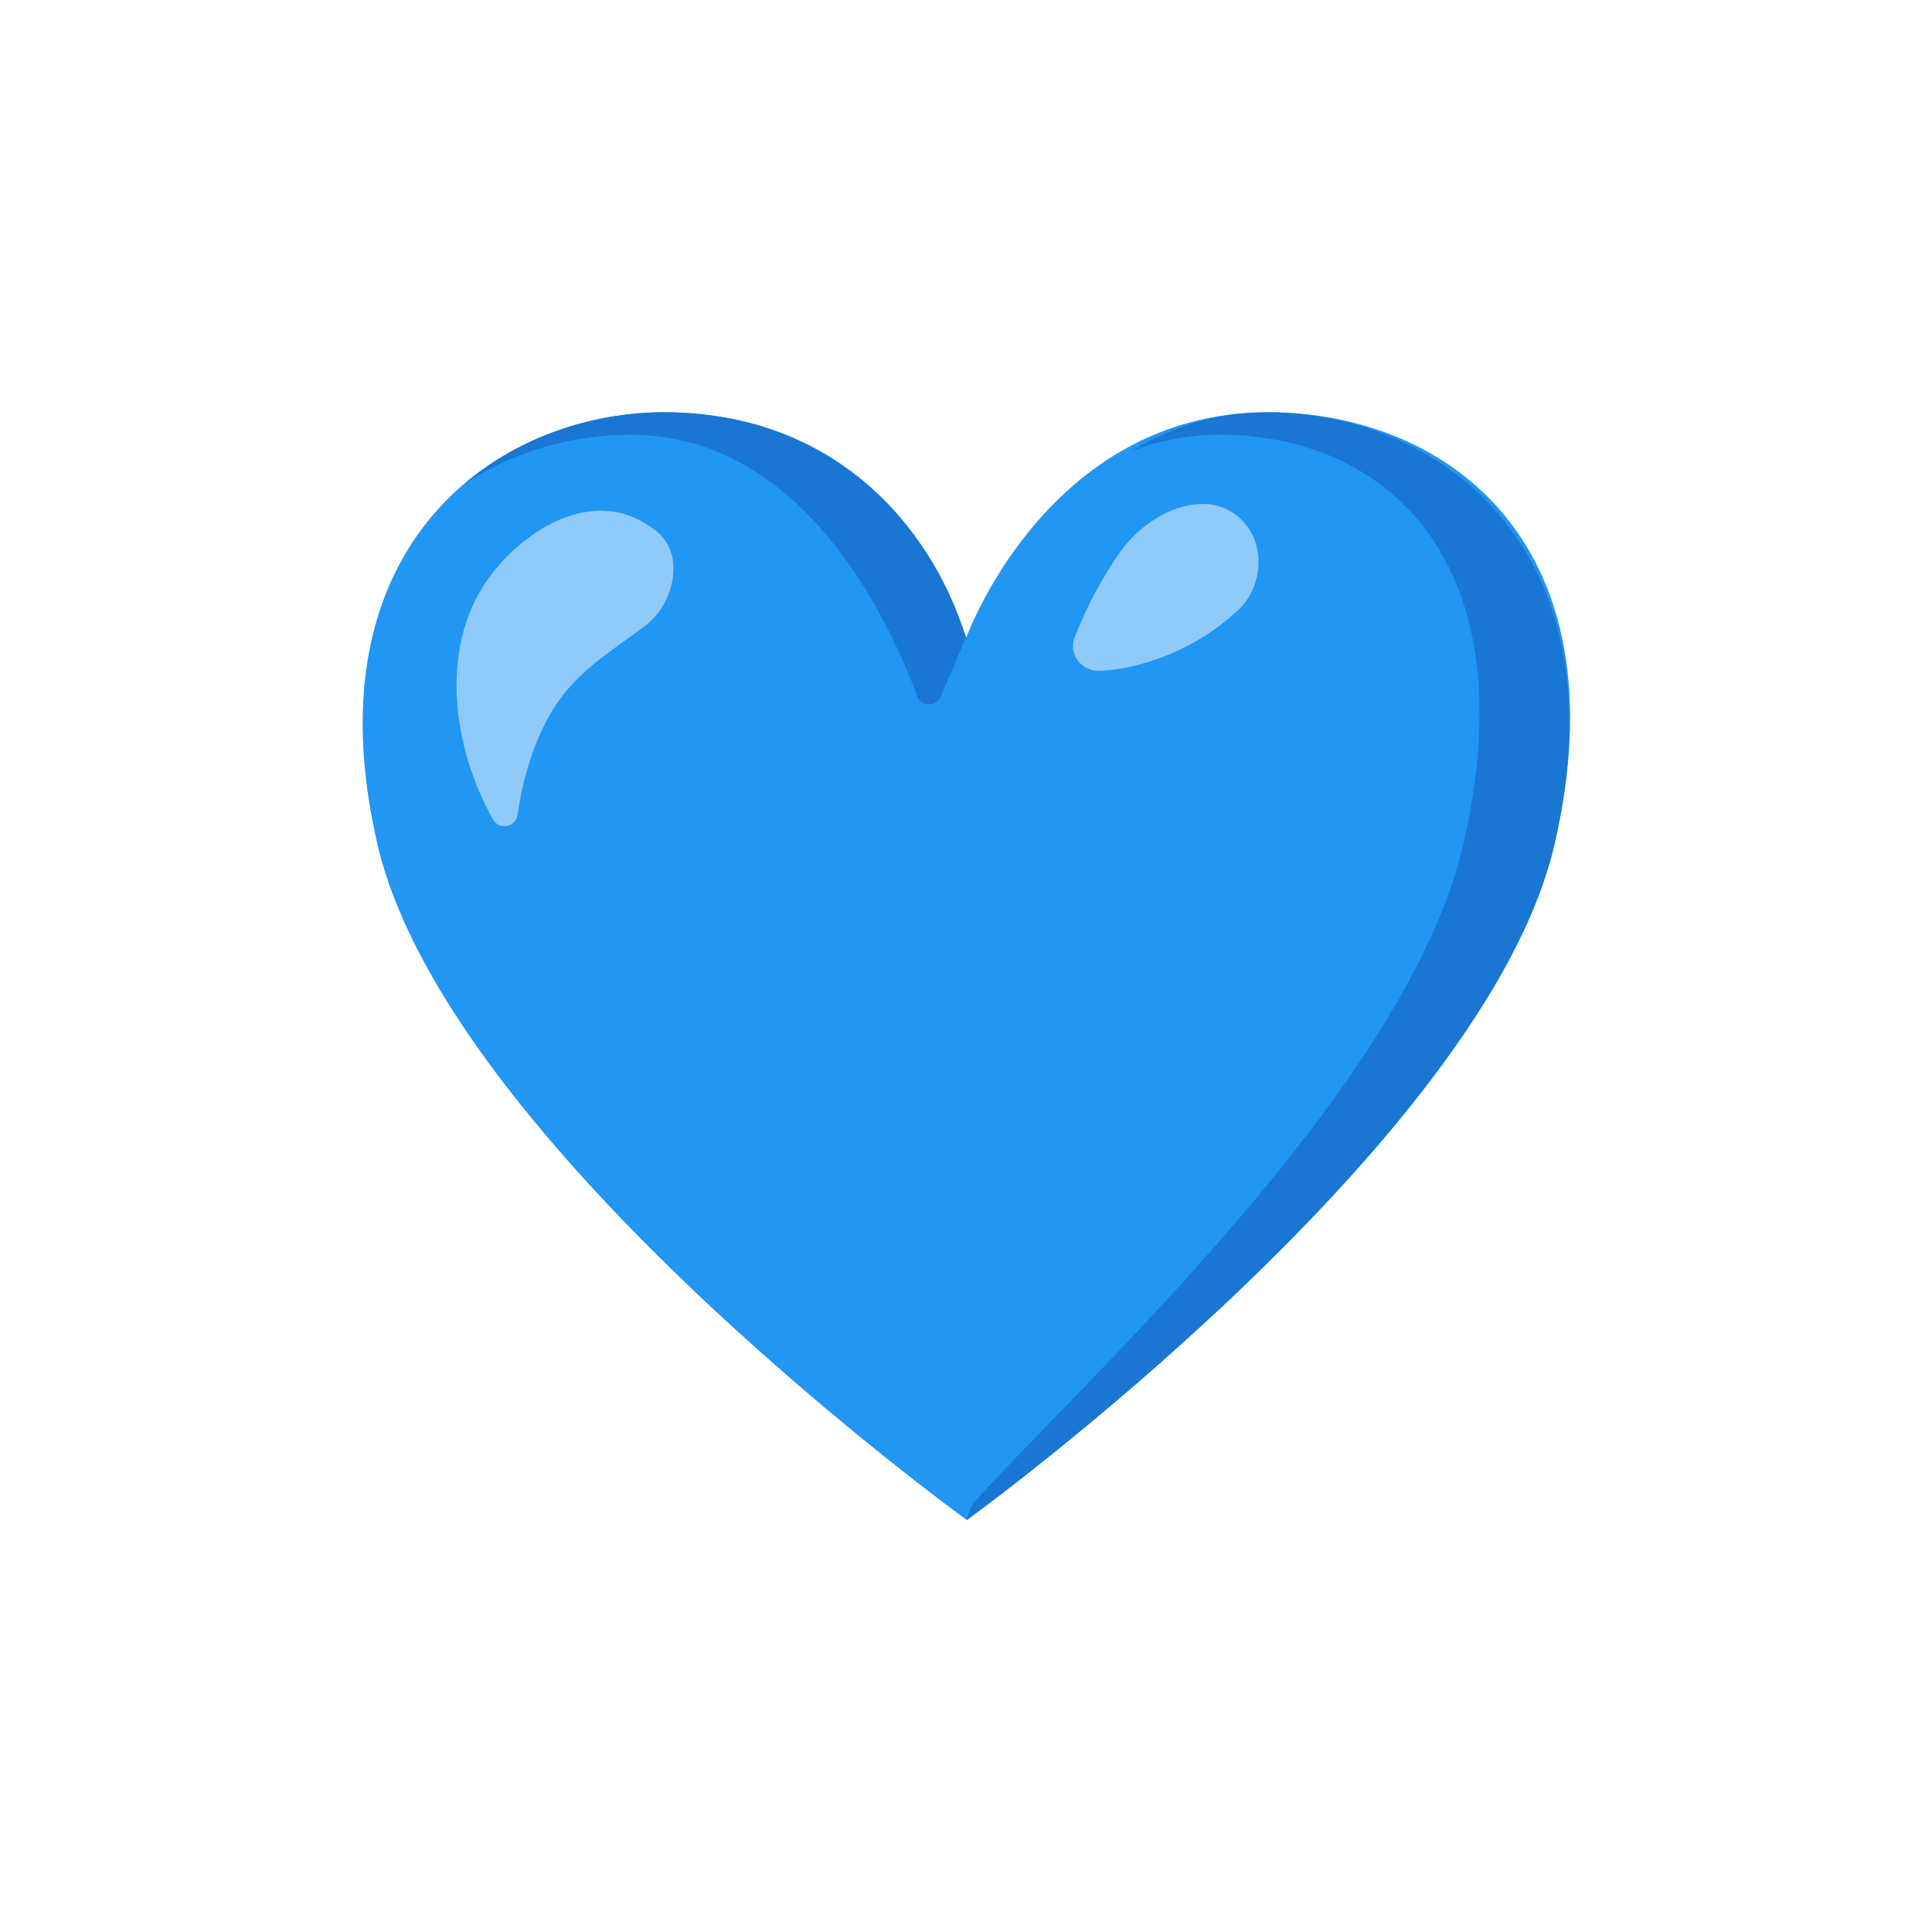
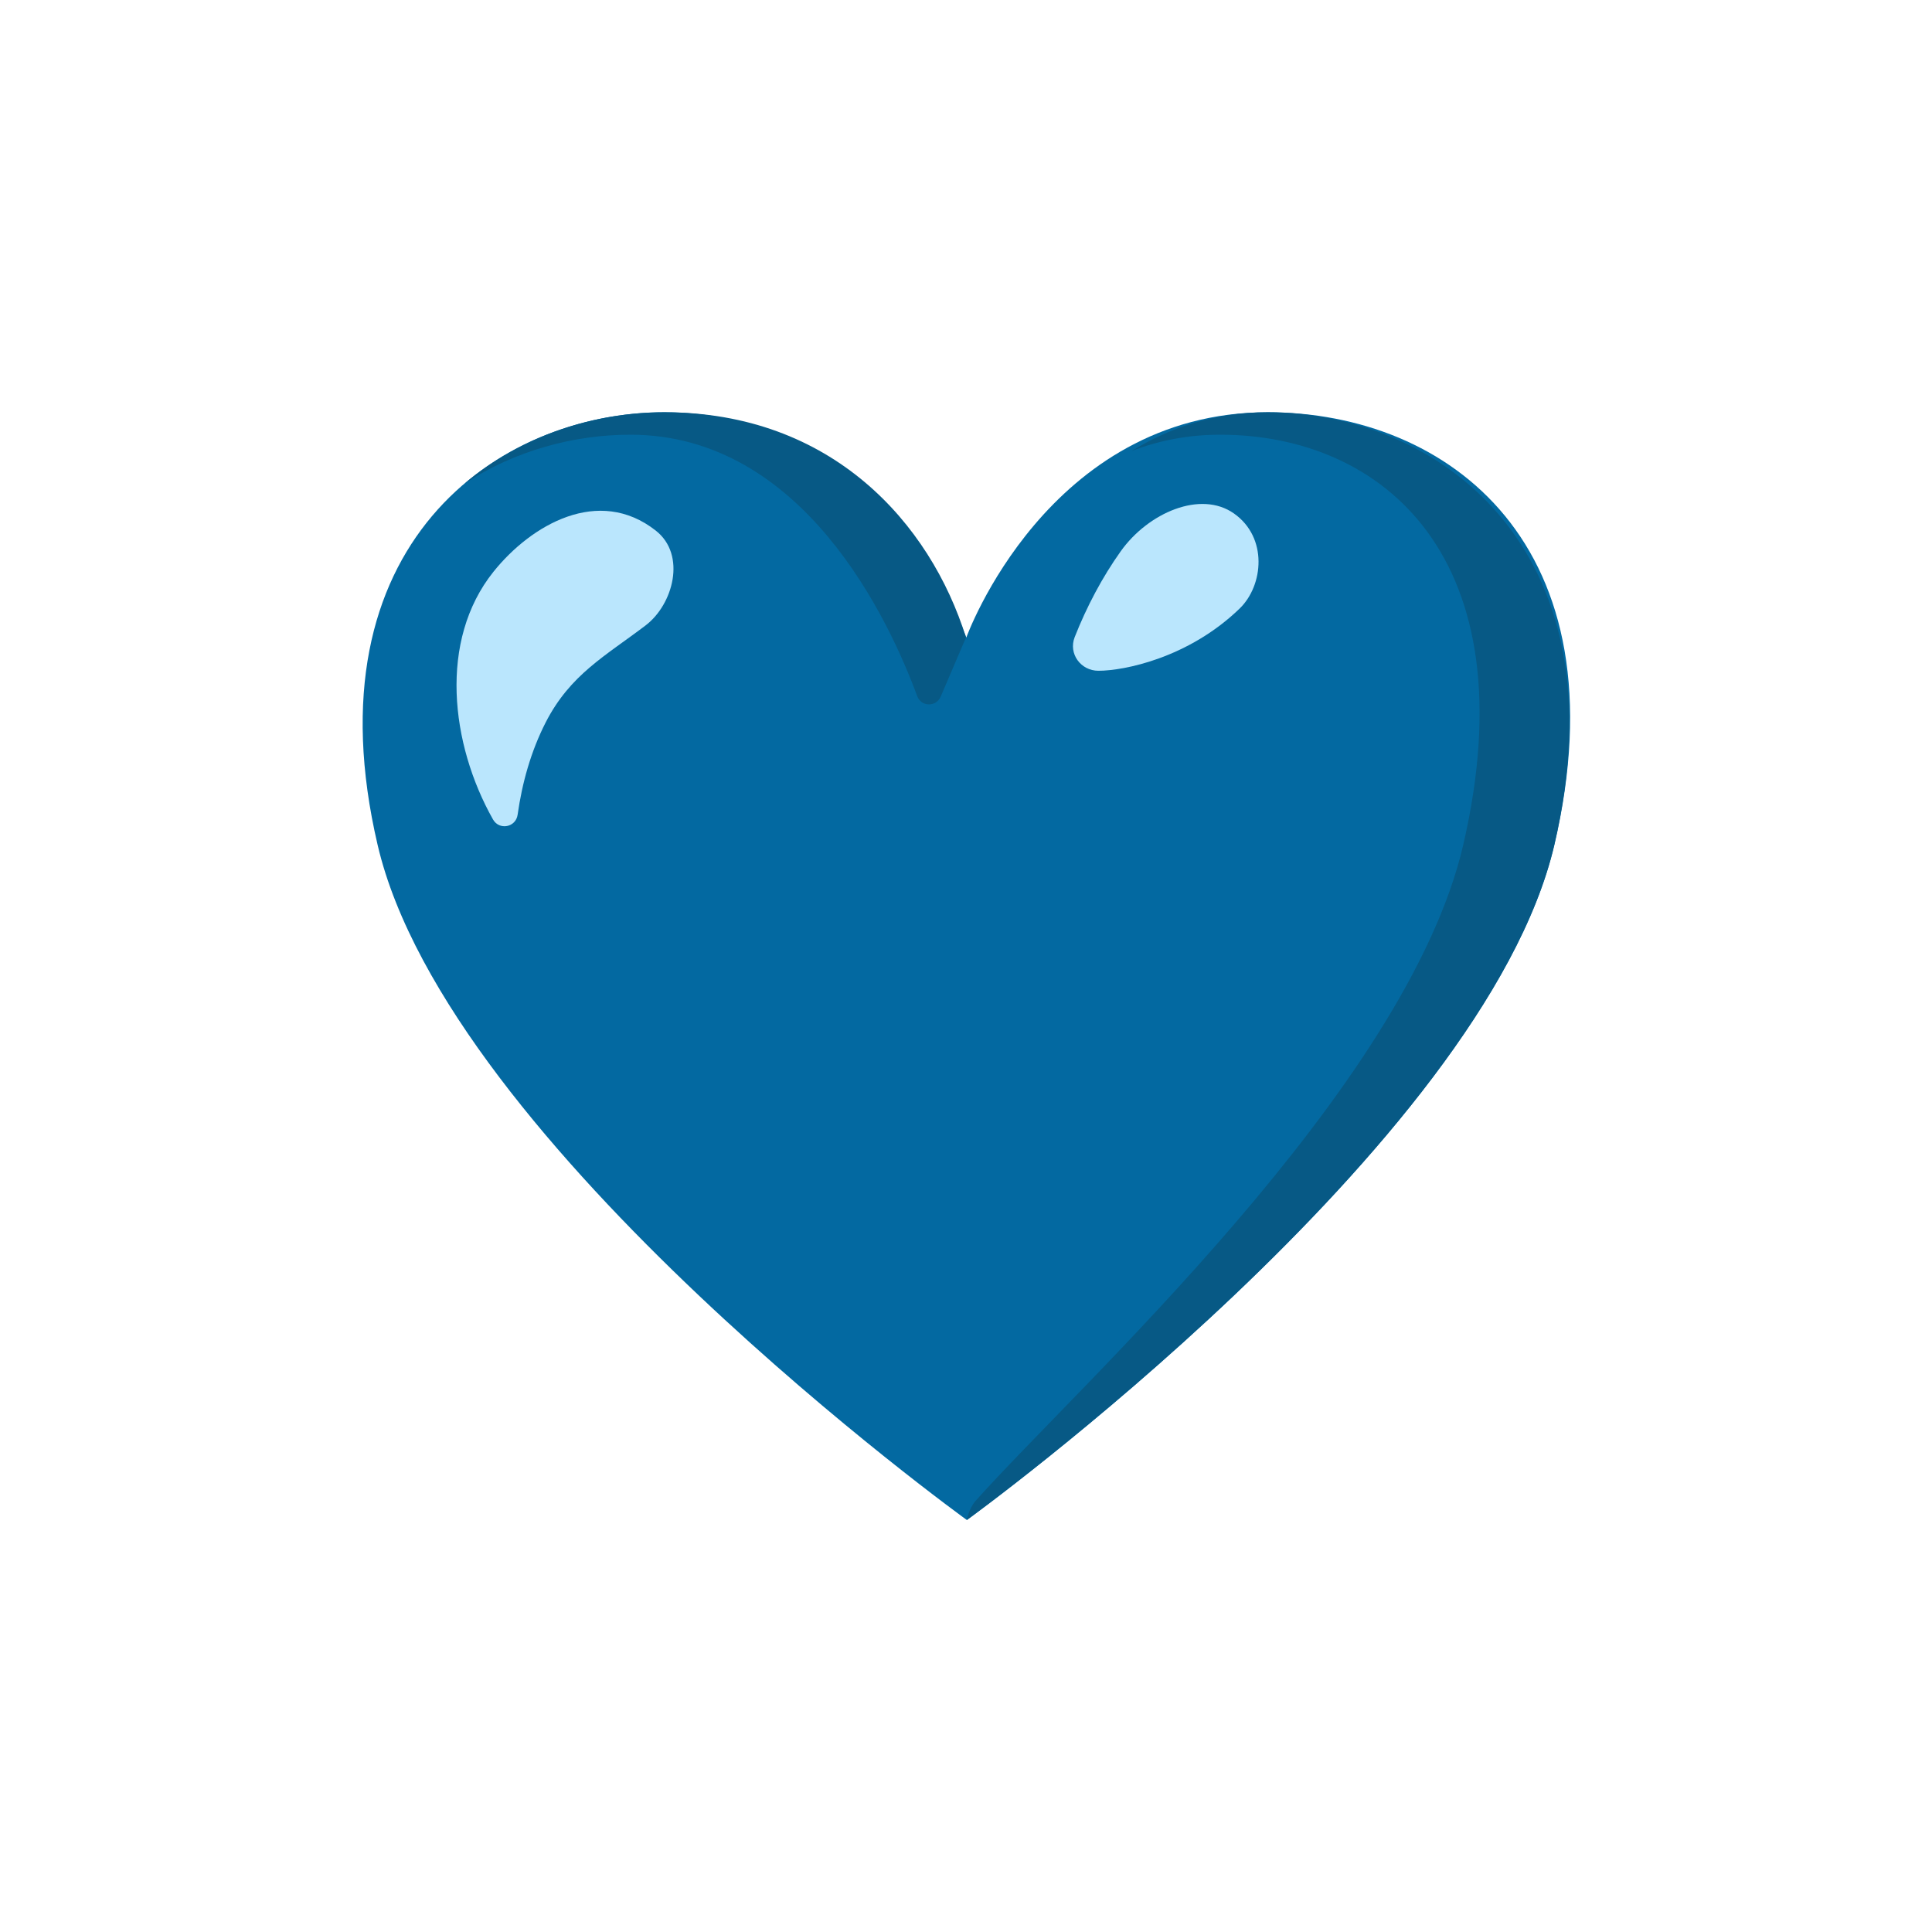
<svg xmlns="http://www.w3.org/2000/svg" width="800px" height="800px" viewBox="-16 -16 192 192">
  <g transform="translate(16,16)">
-     <path d="M93.99 8.97c-21.91 0-29.96 22.39-29.96 22.39s-7.94-22.39-30-22.39c-16.58 0-35.48 13.14-28.5 43.01s58.56 67.08 58.56 67.08s51.39-37.21 58.38-67.08c6.98-29.87-10.56-43.01-28.48-43.01z" fill="#2196f3" />
-     <g fill="#1976d2">
+     <path d="M93.99 8.97c-21.91 0-29.96 22.39-29.96 22.39s-7.94-22.39-30-22.39c-16.58 0-35.48 13.14-28.5 43.01s58.56 67.08 58.56 67.08s51.39-37.21 58.38-67.08c6.98-29.87-10.56-43.01-28.48-43.01z" fill="#0369a1" />
+     <g fill="#075985">
      <path d="M30.65 11.2c17.2 0 25.74 18.49 28.5 25.98c.39 1.07 1.88 1.1 2.33.06L64 31.35C60.45 20.01 50.69 8.97 34.03 8.97c-6.9 0-14.19 2.28-19.86 7.09c5.01-3.29 10.88-4.86 16.48-4.86z" />
      <path d="M93.99 8.97c-5.29 0-9.77 1.54-13.53 3.85c2.64-1.02 5.56-1.62 8.8-1.62c16.21 0 30.72 12.29 24.17 40.7c-5.62 24.39-38.46 53.98-48.49 65.27c-.64.72-.86 1.88-.86 1.88s51.39-37.21 58.38-67.08c6.99-29.86-11.89-43-28.47-43z" />
    </g>
-     <path d="M17.04 24.82c3.75-4.68 10.45-8.55 16.13-4.09c3.07 2.41 1.73 7.35-1.02 9.43c-4 3.04-7.48 4.87-9.92 9.63c-1.46 2.86-2.34 5.99-2.79 9.18c-.18 1.26-1.83 1.57-2.45.46c-4.22-7.48-5.42-17.78.05-24.61z" fill="#90caf9" />
-     <path d="M77.16 34.66c-1.76 0-3-1.7-2.36-3.34c1.19-3.02 2.73-5.94 4.58-8.54c2.74-3.84 7.95-6.08 11.25-3.75c3.38 2.38 2.94 7.14.57 9.44c-5.09 4.93-11.51 6.19-14.04 6.19z" fill="#90caf9" />
+     <path d="M17.04 24.82c3.75-4.68 10.45-8.55 16.13-4.09c3.07 2.41 1.73 7.35-1.02 9.43c-4 3.04-7.48 4.87-9.92 9.63c-1.46 2.86-2.34 5.99-2.79 9.18c-.18 1.26-1.83 1.57-2.45.46c-4.22-7.48-5.42-17.78.05-24.61z" fill="#bae6fd" />
+     <path d="M77.16 34.66c-1.76 0-3-1.7-2.36-3.34c1.19-3.02 2.73-5.94 4.58-8.54c2.74-3.84 7.95-6.08 11.25-3.75c3.38 2.38 2.94 7.14.57 9.44c-5.09 4.93-11.51 6.19-14.04 6.19z" fill="#bae6fd" />
  </g>
</svg>
